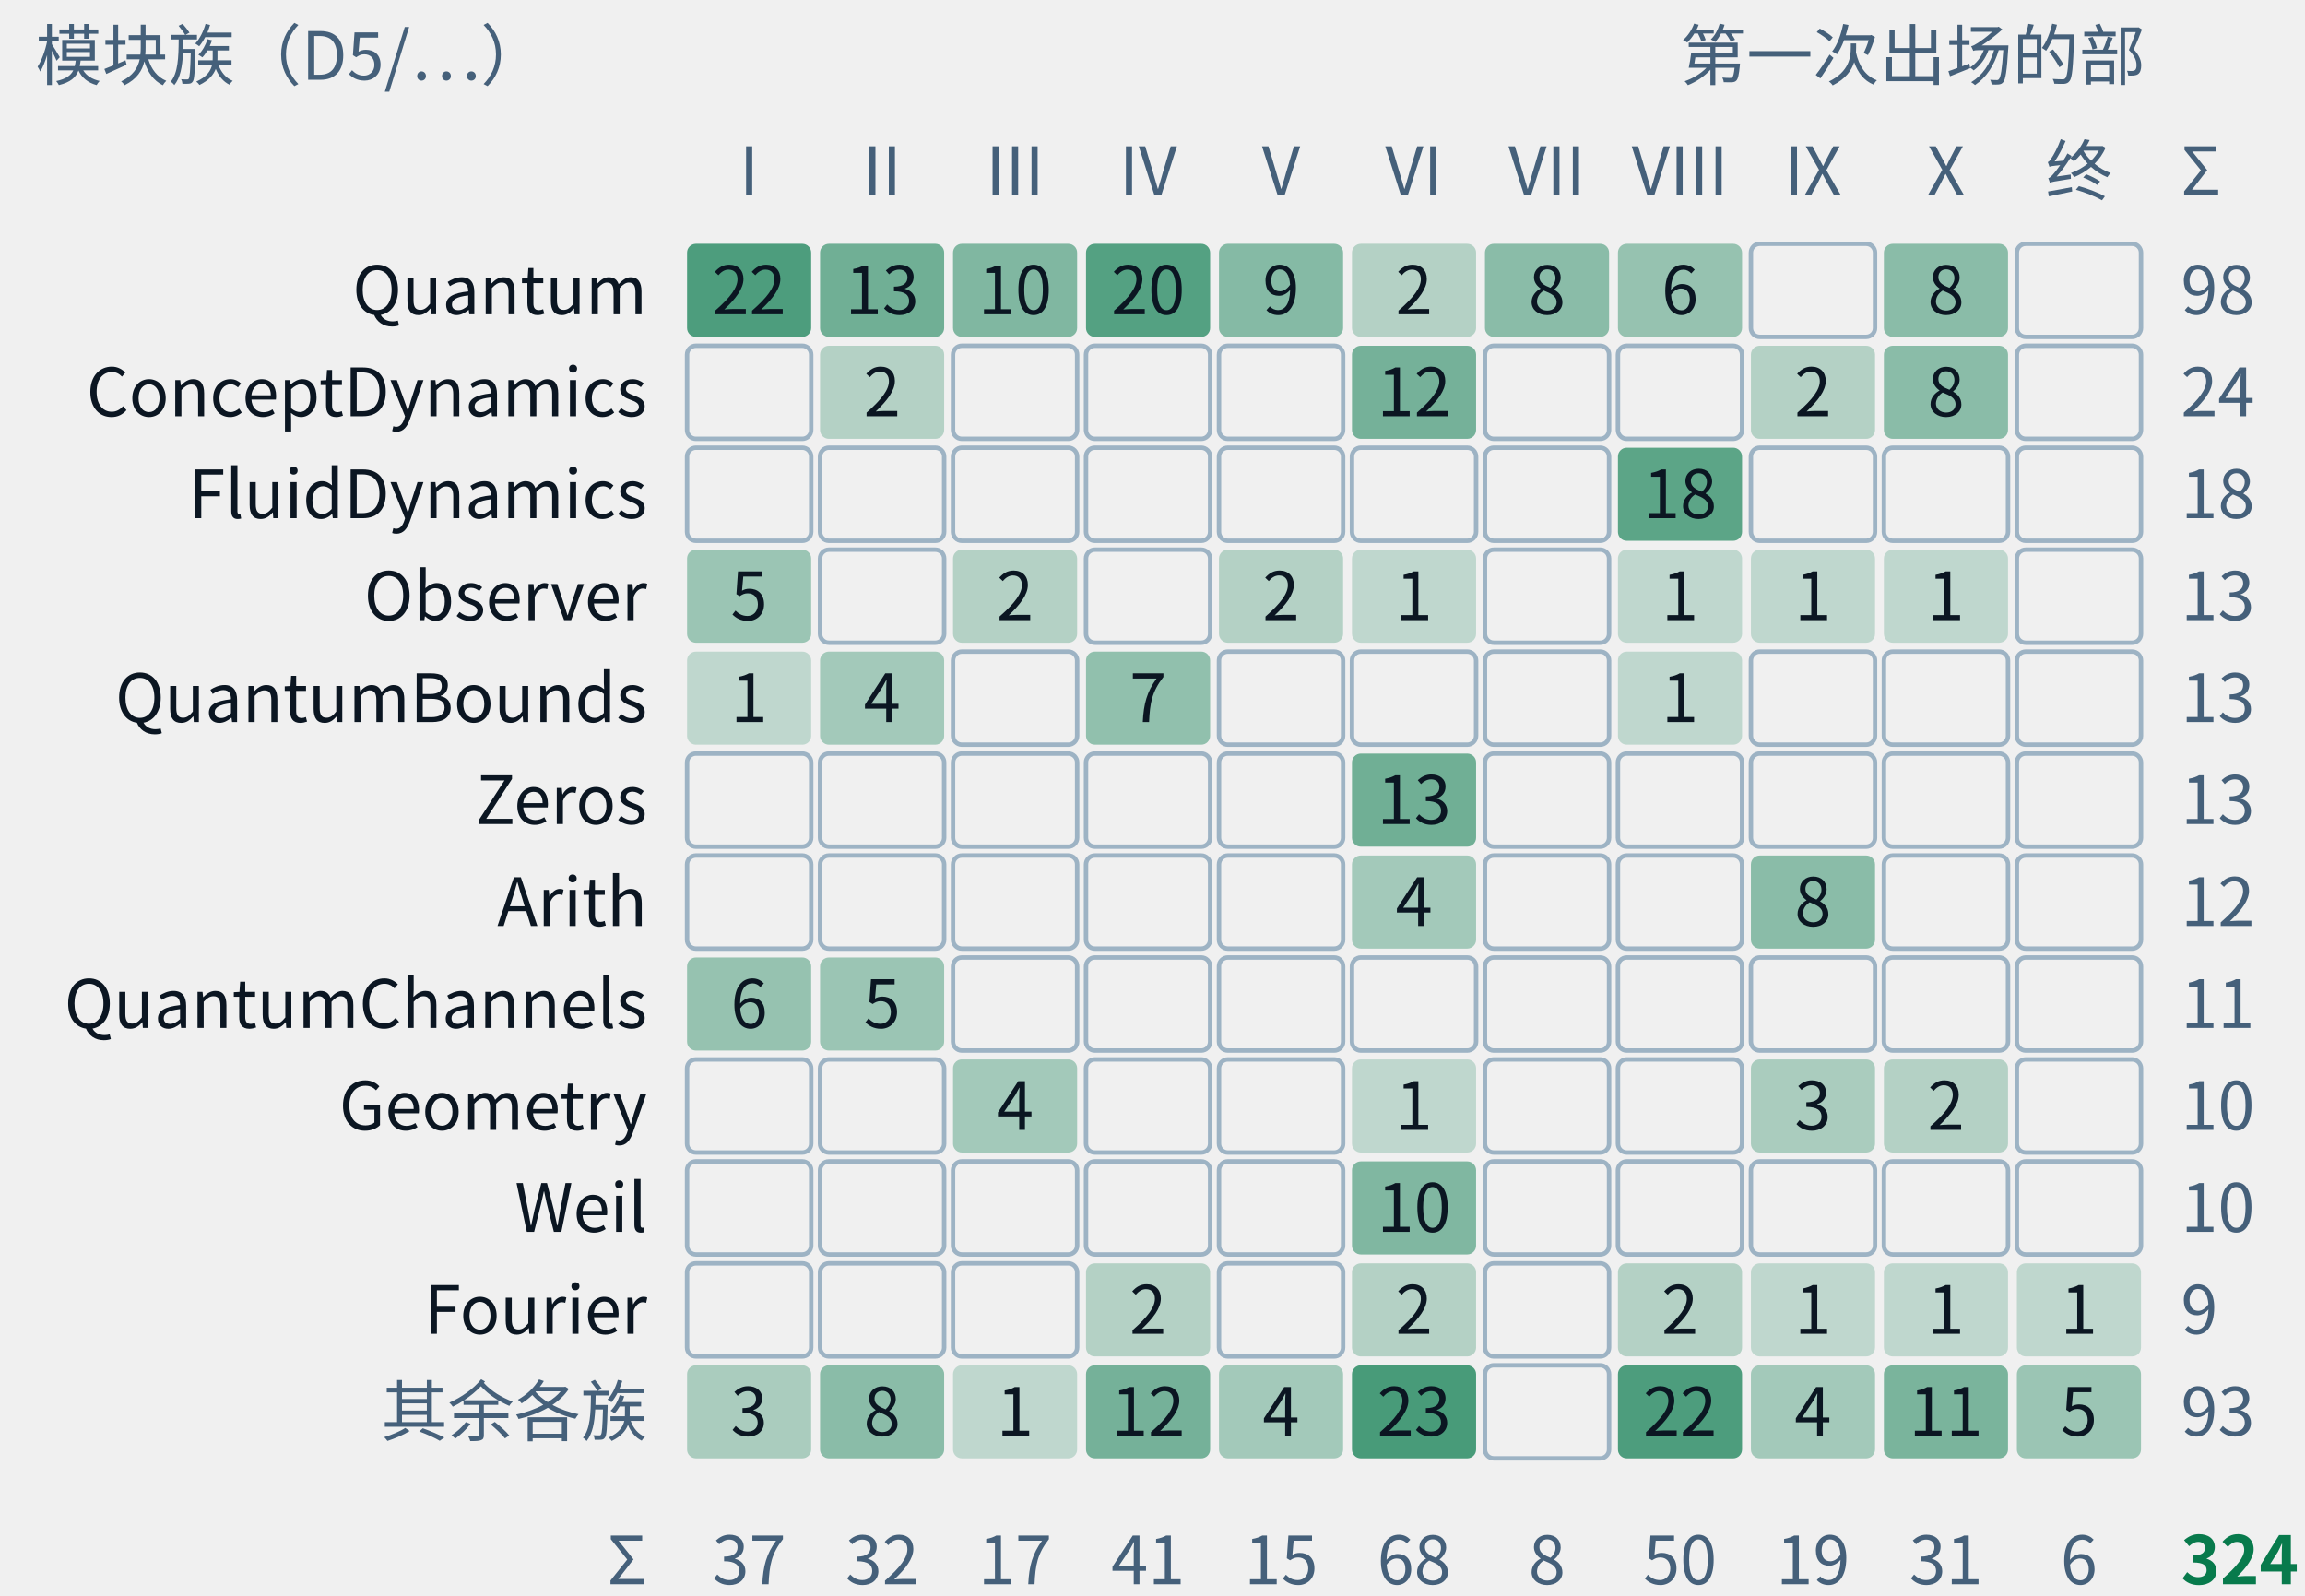
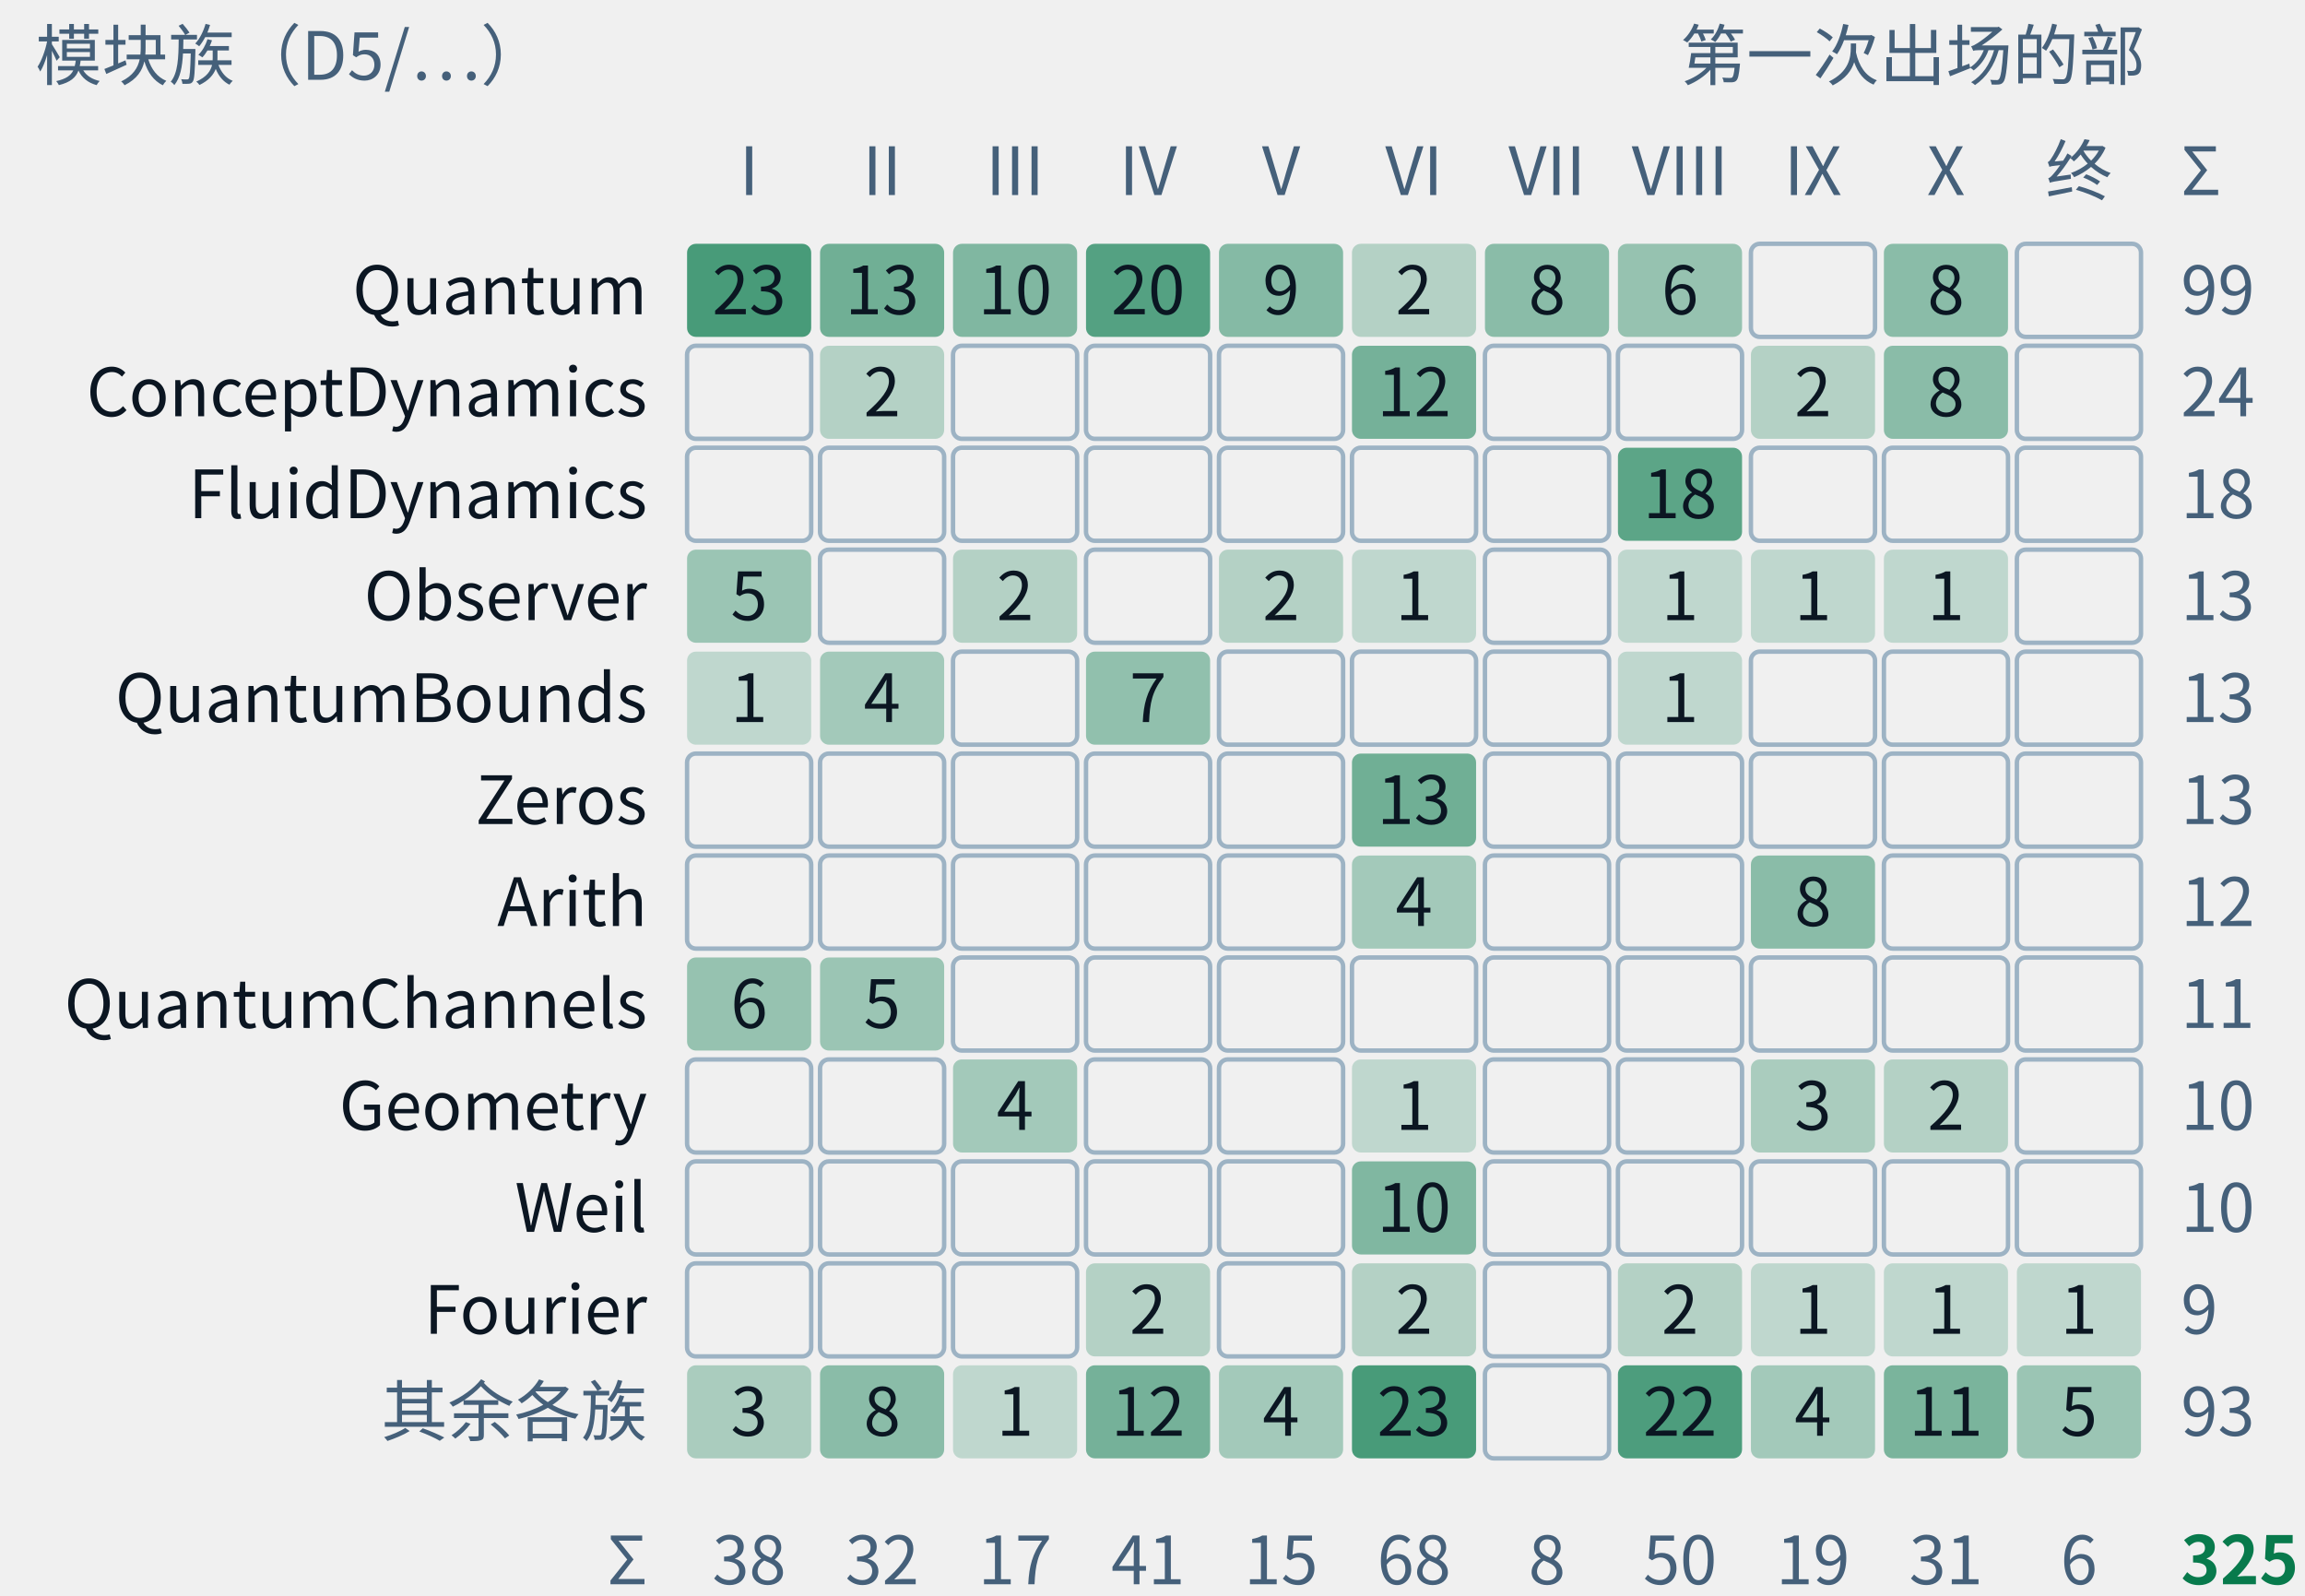
- <svg xmlns="http://www.w3.org/2000/svg" class="tr-fig" data-tr-fig="appc-modules-by-part" data-lang="zh" viewBox="0 0 520 360" width="520" height="360" font-family="'Noto Sans SC', 'Noto Sans CJK SC', 'Source Sans 3', 'PingFang SC', 'Microsoft YaHei', system-ui, sans-serif" role="img" aria-label="模块族与首次出场的部的计数格。行是 Quantum、ConceptDynamics、FluidDynamics、Observer、QuantumBounds、Zeros、Arith、QuantumChannels、Geometry、Weil、Fourier 与其余各族；列是第一至第十部与终章、附录。每格数字为条数，空格为零，合计 324 条。图不表示证明依赖。">
+ <svg xmlns="http://www.w3.org/2000/svg" class="tr-fig" data-tr-fig="appc-modules-by-part" data-lang="zh" viewBox="0 0 520 360" width="520" height="360" font-family="'Noto Sans SC', 'Noto Sans CJK SC', 'Source Sans 3', 'PingFang SC', 'Microsoft YaHei', system-ui, sans-serif" role="img" aria-label="模块族与首次出场的部的计数格。行是 Quantum、ConceptDynamics、FluidDynamics、Observer、QuantumBounds、Zeros、Arith、QuantumChannels、Geometry、Weil、Fourier 与其余各族；列是第一至第十部与终章、附录。每格数字为条数，空格为零，合计 325 条。图不表示证明依赖。">
  <style>.ts-ink{stroke:#0b1622}.tf-ink{fill:#0b1622}.ts-dim{stroke:#45607a}.tf-dim{fill:#45607a}.ts-faint{stroke:#9db3c4}.tf-faint{fill:#9db3c4}.ts-edge{stroke:#b9d0dd}.tf-edge{fill:#b9d0dd}.ts-hot{stroke:#5f9bb5}.tf-hot{fill:#5f9bb5}.ts-bg{stroke:#ffffff}.tf-bg{fill:#ffffff}.ts-panel{stroke:#eef5f9}.tf-panel{fill:#eef5f9}.ts-sheet{stroke:#f7fbfd}.tf-sheet{fill:#f7fbfd}.ts-cyan{stroke:#007c8a}.tf-cyan{fill:#007c8a}.ts-magenta{stroke:#b0128f}.tf-magenta{fill:#b0128f}.ts-amber{stroke:#946200}.tf-amber{fill:#946200}.ts-violet{stroke:#5a45c8}.tf-violet{fill:#5a45c8}.ts-ok{stroke:#087a4c}.tf-ok{fill:#087a4c}.ts-warn{stroke:#c21f3a}.tf-warn{fill:#c21f3a}.ts-blue{stroke:#1d5fd0}.tf-blue{fill:#1d5fd0}.ts-orange{stroke:#b85410}.tf-orange{fill:#b85410}.ts-sigma{stroke:#28405a}.tf-sigma{fill:#28405a}@media (prefers-color-scheme:dark){.ts-ink{stroke:#d4efff}.tf-ink{fill:#d4efff}.ts-dim{stroke:#6f8ea5}.tf-dim{fill:#6f8ea5}.ts-faint{stroke:#34506a}.tf-faint{fill:#34506a}.ts-edge{stroke:#143049}.tf-edge{fill:#143049}.ts-hot{stroke:#1f5d7c}.tf-hot{fill:#1f5d7c}.ts-bg{stroke:#03060c}.tf-bg{fill:#03060c}.ts-panel{stroke:#07101b}.tf-panel{fill:#07101b}.ts-sheet{stroke:#050c16}.tf-sheet{fill:#050c16}.ts-cyan{stroke:#19f0ff}.tf-cyan{fill:#19f0ff}.ts-magenta{stroke:#ff2fd0}.tf-magenta{fill:#ff2fd0}.ts-amber{stroke:#ffc83d}.tf-amber{fill:#ffc83d}.ts-violet{stroke:#9d8cff}.tf-violet{fill:#9d8cff}.ts-ok{stroke:#46ffb2}.tf-ok{fill:#46ffb2}.ts-warn{stroke:#ff5064}.tf-warn{fill:#ff5064}.ts-blue{stroke:#2a7bff}.tf-blue{fill:#2a7bff}.ts-orange{stroke:#ff8a3c}.tf-orange{fill:#ff8a3c}.ts-sigma{stroke:#cfe3ff}.tf-sigma{fill:#cfe3ff}}</style>
  <text class="tf-dim" x="8" y="18" font-size="15">模块族（D5/…）</text>
  <text class="tf-dim" x="484" y="18" font-size="15" text-anchor="end">第一次出场的部</text>
  <text class="tf-dim" x="169" y="44" font-size="15" text-anchor="middle">I</text>
  <text class="tf-dim" x="199" y="44" font-size="15" text-anchor="middle">II</text>
  <text class="tf-dim" x="229" y="44" font-size="15" text-anchor="middle">III</text>
  <text class="tf-dim" x="259" y="44" font-size="15" text-anchor="middle">IV</text>
  <text class="tf-dim" x="289" y="44" font-size="15" text-anchor="middle">V</text>
  <text class="tf-dim" x="319" y="44" font-size="15" text-anchor="middle">VI</text>
  <text class="tf-dim" x="349" y="44" font-size="15" text-anchor="middle">VII</text>
  <text class="tf-dim" x="379" y="44" font-size="15" text-anchor="middle">VIII</text>
  <text class="tf-dim" x="409" y="44" font-size="15" text-anchor="middle">IX</text>
  <text class="tf-dim" x="439" y="44" font-size="15" text-anchor="middle">X</text>
  <text class="tf-dim" x="469" y="44" font-size="15" text-anchor="middle">终</text>
  <text class="tf-ink" x="146" y="70.9" font-size="15" text-anchor="end">Quantum</text>
-   <rect x="155" y="55" width="28" height="21" rx="2" class="tf-ok" fill-opacity="0.7" />
-   <text class="tf-ink" x="169" y="70.9" font-size="15" text-anchor="middle">22</text>
+   <rect x="155" y="55" width="28" height="21" rx="2" class="tf-ok" fill-opacity="0.72" />
+   <text class="tf-ink" x="169" y="70.9" font-size="15" text-anchor="middle">23</text>
  <rect x="185" y="55" width="28" height="21" rx="2" class="tf-ok" fill-opacity="0.55" />
  <text class="tf-ink" x="199" y="70.9" font-size="15" text-anchor="middle">13</text>
  <rect x="215" y="55" width="28" height="21" rx="2" class="tf-ok" fill-opacity="0.48" />
  <text class="tf-ink" x="229" y="70.9" font-size="15" text-anchor="middle">10</text>
  <rect x="245" y="55" width="28" height="21" rx="2" class="tf-ok" fill-opacity="0.67" />
  <text class="tf-ink" x="259" y="70.9" font-size="15" text-anchor="middle">20</text>
  <rect x="275" y="55" width="28" height="21" rx="2" class="tf-ok" fill-opacity="0.46" />
  <text class="tf-ink" x="289" y="70.9" font-size="15" text-anchor="middle">9</text>
  <rect x="305" y="55" width="28" height="21" rx="2" class="tf-ok" fill-opacity="0.26" />
  <text class="tf-ink" x="319" y="70.9" font-size="15" text-anchor="middle">2</text>
  <rect x="335" y="55" width="28" height="21" rx="2" class="tf-ok" fill-opacity="0.44" />
  <text class="tf-ink" x="349" y="70.9" font-size="15" text-anchor="middle">8</text>
  <rect x="365" y="55" width="28" height="21" rx="2" class="tf-ok" fill-opacity="0.39" />
  <text class="tf-ink" x="379" y="70.9" font-size="15" text-anchor="middle">6</text>
  <rect x="395" y="55" width="28" height="21" rx="2" class="ts-faint" stroke-width="1" fill="none" />
  <rect x="425" y="55" width="28" height="21" rx="2" class="tf-ok" fill-opacity="0.44" />
  <text class="tf-ink" x="439" y="70.9" font-size="15" text-anchor="middle">8</text>
  <rect x="455" y="55" width="28" height="21" rx="2" class="ts-faint" stroke-width="1" fill="none" />
-   <text class="tf-dim" x="492" y="70.9" font-size="15">98</text>
+   <text class="tf-dim" x="492" y="70.9" font-size="15">99</text>
  <text class="tf-ink" x="146" y="93.9" font-size="15" text-anchor="end">ConceptDynamics</text>
  <rect x="155" y="78" width="28" height="21" rx="2" class="ts-faint" stroke-width="1" fill="none" />
  <rect x="185" y="78" width="28" height="21" rx="2" class="tf-ok" fill-opacity="0.26" />
  <text class="tf-ink" x="199" y="93.9" font-size="15" text-anchor="middle">2</text>
  <rect x="215" y="78" width="28" height="21" rx="2" class="ts-faint" stroke-width="1" fill="none" />
  <rect x="245" y="78" width="28" height="21" rx="2" class="ts-faint" stroke-width="1" fill="none" />
  <rect x="275" y="78" width="28" height="21" rx="2" class="ts-faint" stroke-width="1" fill="none" />
  <rect x="305" y="78" width="28" height="21" rx="2" class="tf-ok" fill-opacity="0.53" />
  <text class="tf-ink" x="319" y="93.9" font-size="15" text-anchor="middle">12</text>
  <rect x="335" y="78" width="28" height="21" rx="2" class="ts-faint" stroke-width="1" fill="none" />
  <rect x="365" y="78" width="28" height="21" rx="2" class="ts-faint" stroke-width="1" fill="none" />
  <rect x="395" y="78" width="28" height="21" rx="2" class="tf-ok" fill-opacity="0.26" />
  <text class="tf-ink" x="409" y="93.9" font-size="15" text-anchor="middle">2</text>
  <rect x="425" y="78" width="28" height="21" rx="2" class="tf-ok" fill-opacity="0.44" />
  <text class="tf-ink" x="439" y="93.9" font-size="15" text-anchor="middle">8</text>
  <rect x="455" y="78" width="28" height="21" rx="2" class="ts-faint" stroke-width="1" fill="none" />
  <text class="tf-dim" x="492" y="93.9" font-size="15">24</text>
  <text class="tf-ink" x="146" y="116.9" font-size="15" text-anchor="end">FluidDynamics</text>
  <rect x="155" y="101" width="28" height="21" rx="2" class="ts-faint" stroke-width="1" fill="none" />
  <rect x="185" y="101" width="28" height="21" rx="2" class="ts-faint" stroke-width="1" fill="none" />
  <rect x="215" y="101" width="28" height="21" rx="2" class="ts-faint" stroke-width="1" fill="none" />
  <rect x="245" y="101" width="28" height="21" rx="2" class="ts-faint" stroke-width="1" fill="none" />
  <rect x="275" y="101" width="28" height="21" rx="2" class="ts-faint" stroke-width="1" fill="none" />
  <rect x="305" y="101" width="28" height="21" rx="2" class="ts-faint" stroke-width="1" fill="none" />
  <rect x="335" y="101" width="28" height="21" rx="2" class="ts-faint" stroke-width="1" fill="none" />
  <rect x="365" y="101" width="28" height="21" rx="2" class="tf-ok" fill-opacity="0.64" />
  <text class="tf-ink" x="379" y="116.9" font-size="15" text-anchor="middle">18</text>
  <rect x="395" y="101" width="28" height="21" rx="2" class="ts-faint" stroke-width="1" fill="none" />
  <rect x="425" y="101" width="28" height="21" rx="2" class="ts-faint" stroke-width="1" fill="none" />
  <rect x="455" y="101" width="28" height="21" rx="2" class="ts-faint" stroke-width="1" fill="none" />
  <text class="tf-dim" x="492" y="116.9" font-size="15">18</text>
  <text class="tf-ink" x="146" y="139.9" font-size="15" text-anchor="end">Observer</text>
  <rect x="155" y="124" width="28" height="21" rx="2" class="tf-ok" fill-opacity="0.36" />
  <text class="tf-ink" x="169" y="139.9" font-size="15" text-anchor="middle">5</text>
  <rect x="185" y="124" width="28" height="21" rx="2" class="ts-faint" stroke-width="1" fill="none" />
  <rect x="215" y="124" width="28" height="21" rx="2" class="tf-ok" fill-opacity="0.26" />
  <text class="tf-ink" x="229" y="139.9" font-size="15" text-anchor="middle">2</text>
  <rect x="245" y="124" width="28" height="21" rx="2" class="ts-faint" stroke-width="1" fill="none" />
  <rect x="275" y="124" width="28" height="21" rx="2" class="tf-ok" fill-opacity="0.26" />
  <text class="tf-ink" x="289" y="139.9" font-size="15" text-anchor="middle">2</text>
  <rect x="305" y="124" width="28" height="21" rx="2" class="tf-ok" fill-opacity="0.21" />
  <text class="tf-ink" x="319" y="139.9" font-size="15" text-anchor="middle">1</text>
  <rect x="335" y="124" width="28" height="21" rx="2" class="ts-faint" stroke-width="1" fill="none" />
  <rect x="365" y="124" width="28" height="21" rx="2" class="tf-ok" fill-opacity="0.21" />
  <text class="tf-ink" x="379" y="139.9" font-size="15" text-anchor="middle">1</text>
  <rect x="395" y="124" width="28" height="21" rx="2" class="tf-ok" fill-opacity="0.21" />
  <text class="tf-ink" x="409" y="139.9" font-size="15" text-anchor="middle">1</text>
  <rect x="425" y="124" width="28" height="21" rx="2" class="tf-ok" fill-opacity="0.21" />
  <text class="tf-ink" x="439" y="139.9" font-size="15" text-anchor="middle">1</text>
  <rect x="455" y="124" width="28" height="21" rx="2" class="ts-faint" stroke-width="1" fill="none" />
  <text class="tf-dim" x="492" y="139.9" font-size="15">13</text>
  <text class="tf-ink" x="146" y="162.9" font-size="15" text-anchor="end">QuantumBounds</text>
  <rect x="155" y="147" width="28" height="21" rx="2" class="tf-ok" fill-opacity="0.21" />
  <text class="tf-ink" x="169" y="162.9" font-size="15" text-anchor="middle">1</text>
  <rect x="185" y="147" width="28" height="21" rx="2" class="tf-ok" fill-opacity="0.33" />
  <text class="tf-ink" x="199" y="162.9" font-size="15" text-anchor="middle">4</text>
  <rect x="215" y="147" width="28" height="21" rx="2" class="ts-faint" stroke-width="1" fill="none" />
  <rect x="245" y="147" width="28" height="21" rx="2" class="tf-ok" fill-opacity="0.41" />
  <text class="tf-ink" x="259" y="162.9" font-size="15" text-anchor="middle">7</text>
  <rect x="275" y="147" width="28" height="21" rx="2" class="ts-faint" stroke-width="1" fill="none" />
  <rect x="305" y="147" width="28" height="21" rx="2" class="ts-faint" stroke-width="1" fill="none" />
  <rect x="335" y="147" width="28" height="21" rx="2" class="ts-faint" stroke-width="1" fill="none" />
  <rect x="365" y="147" width="28" height="21" rx="2" class="tf-ok" fill-opacity="0.21" />
  <text class="tf-ink" x="379" y="162.9" font-size="15" text-anchor="middle">1</text>
  <rect x="395" y="147" width="28" height="21" rx="2" class="ts-faint" stroke-width="1" fill="none" />
  <rect x="425" y="147" width="28" height="21" rx="2" class="ts-faint" stroke-width="1" fill="none" />
  <rect x="455" y="147" width="28" height="21" rx="2" class="ts-faint" stroke-width="1" fill="none" />
  <text class="tf-dim" x="492" y="162.9" font-size="15">13</text>
  <text class="tf-ink" x="146" y="185.9" font-size="15" text-anchor="end">Zeros</text>
  <rect x="155" y="170" width="28" height="21" rx="2" class="ts-faint" stroke-width="1" fill="none" />
  <rect x="185" y="170" width="28" height="21" rx="2" class="ts-faint" stroke-width="1" fill="none" />
  <rect x="215" y="170" width="28" height="21" rx="2" class="ts-faint" stroke-width="1" fill="none" />
  <rect x="245" y="170" width="28" height="21" rx="2" class="ts-faint" stroke-width="1" fill="none" />
  <rect x="275" y="170" width="28" height="21" rx="2" class="ts-faint" stroke-width="1" fill="none" />
  <rect x="305" y="170" width="28" height="21" rx="2" class="tf-ok" fill-opacity="0.55" />
  <text class="tf-ink" x="319" y="185.9" font-size="15" text-anchor="middle">13</text>
  <rect x="335" y="170" width="28" height="21" rx="2" class="ts-faint" stroke-width="1" fill="none" />
  <rect x="365" y="170" width="28" height="21" rx="2" class="ts-faint" stroke-width="1" fill="none" />
  <rect x="395" y="170" width="28" height="21" rx="2" class="ts-faint" stroke-width="1" fill="none" />
  <rect x="425" y="170" width="28" height="21" rx="2" class="ts-faint" stroke-width="1" fill="none" />
  <rect x="455" y="170" width="28" height="21" rx="2" class="ts-faint" stroke-width="1" fill="none" />
  <text class="tf-dim" x="492" y="185.9" font-size="15">13</text>
  <text class="tf-ink" x="146" y="208.9" font-size="15" text-anchor="end">Arith</text>
  <rect x="155" y="193" width="28" height="21" rx="2" class="ts-faint" stroke-width="1" fill="none" />
  <rect x="185" y="193" width="28" height="21" rx="2" class="ts-faint" stroke-width="1" fill="none" />
  <rect x="215" y="193" width="28" height="21" rx="2" class="ts-faint" stroke-width="1" fill="none" />
  <rect x="245" y="193" width="28" height="21" rx="2" class="ts-faint" stroke-width="1" fill="none" />
  <rect x="275" y="193" width="28" height="21" rx="2" class="ts-faint" stroke-width="1" fill="none" />
  <rect x="305" y="193" width="28" height="21" rx="2" class="tf-ok" fill-opacity="0.33" />
  <text class="tf-ink" x="319" y="208.9" font-size="15" text-anchor="middle">4</text>
  <rect x="335" y="193" width="28" height="21" rx="2" class="ts-faint" stroke-width="1" fill="none" />
  <rect x="365" y="193" width="28" height="21" rx="2" class="ts-faint" stroke-width="1" fill="none" />
  <rect x="395" y="193" width="28" height="21" rx="2" class="tf-ok" fill-opacity="0.44" />
  <text class="tf-ink" x="409" y="208.9" font-size="15" text-anchor="middle">8</text>
  <rect x="425" y="193" width="28" height="21" rx="2" class="ts-faint" stroke-width="1" fill="none" />
  <rect x="455" y="193" width="28" height="21" rx="2" class="ts-faint" stroke-width="1" fill="none" />
  <text class="tf-dim" x="492" y="208.9" font-size="15">12</text>
  <text class="tf-ink" x="146" y="231.9" font-size="15" text-anchor="end">QuantumChannels</text>
  <rect x="155" y="216" width="28" height="21" rx="2" class="tf-ok" fill-opacity="0.39" />
  <text class="tf-ink" x="169" y="231.9" font-size="15" text-anchor="middle">6</text>
  <rect x="185" y="216" width="28" height="21" rx="2" class="tf-ok" fill-opacity="0.36" />
  <text class="tf-ink" x="199" y="231.9" font-size="15" text-anchor="middle">5</text>
  <rect x="215" y="216" width="28" height="21" rx="2" class="ts-faint" stroke-width="1" fill="none" />
  <rect x="245" y="216" width="28" height="21" rx="2" class="ts-faint" stroke-width="1" fill="none" />
  <rect x="275" y="216" width="28" height="21" rx="2" class="ts-faint" stroke-width="1" fill="none" />
  <rect x="305" y="216" width="28" height="21" rx="2" class="ts-faint" stroke-width="1" fill="none" />
  <rect x="335" y="216" width="28" height="21" rx="2" class="ts-faint" stroke-width="1" fill="none" />
  <rect x="365" y="216" width="28" height="21" rx="2" class="ts-faint" stroke-width="1" fill="none" />
  <rect x="395" y="216" width="28" height="21" rx="2" class="ts-faint" stroke-width="1" fill="none" />
  <rect x="425" y="216" width="28" height="21" rx="2" class="ts-faint" stroke-width="1" fill="none" />
  <rect x="455" y="216" width="28" height="21" rx="2" class="ts-faint" stroke-width="1" fill="none" />
  <text class="tf-dim" x="492" y="231.9" font-size="15">11</text>
  <text class="tf-ink" x="146" y="254.9" font-size="15" text-anchor="end">Geometry</text>
  <rect x="155" y="239" width="28" height="21" rx="2" class="ts-faint" stroke-width="1" fill="none" />
  <rect x="185" y="239" width="28" height="21" rx="2" class="ts-faint" stroke-width="1" fill="none" />
  <rect x="215" y="239" width="28" height="21" rx="2" class="tf-ok" fill-opacity="0.33" />
  <text class="tf-ink" x="229" y="254.9" font-size="15" text-anchor="middle">4</text>
  <rect x="245" y="239" width="28" height="21" rx="2" class="ts-faint" stroke-width="1" fill="none" />
  <rect x="275" y="239" width="28" height="21" rx="2" class="ts-faint" stroke-width="1" fill="none" />
  <rect x="305" y="239" width="28" height="21" rx="2" class="tf-ok" fill-opacity="0.21" />
  <text class="tf-ink" x="319" y="254.9" font-size="15" text-anchor="middle">1</text>
  <rect x="335" y="239" width="28" height="21" rx="2" class="ts-faint" stroke-width="1" fill="none" />
  <rect x="365" y="239" width="28" height="21" rx="2" class="ts-faint" stroke-width="1" fill="none" />
  <rect x="395" y="239" width="28" height="21" rx="2" class="tf-ok" fill-opacity="0.3" />
  <text class="tf-ink" x="409" y="254.9" font-size="15" text-anchor="middle">3</text>
  <rect x="425" y="239" width="28" height="21" rx="2" class="tf-ok" fill-opacity="0.26" />
  <text class="tf-ink" x="439" y="254.9" font-size="15" text-anchor="middle">2</text>
  <rect x="455" y="239" width="28" height="21" rx="2" class="ts-faint" stroke-width="1" fill="none" />
  <text class="tf-dim" x="492" y="254.9" font-size="15">10</text>
  <text class="tf-ink" x="146" y="277.9" font-size="15" text-anchor="end">Weil</text>
  <rect x="155" y="262" width="28" height="21" rx="2" class="ts-faint" stroke-width="1" fill="none" />
  <rect x="185" y="262" width="28" height="21" rx="2" class="ts-faint" stroke-width="1" fill="none" />
  <rect x="215" y="262" width="28" height="21" rx="2" class="ts-faint" stroke-width="1" fill="none" />
  <rect x="245" y="262" width="28" height="21" rx="2" class="ts-faint" stroke-width="1" fill="none" />
  <rect x="275" y="262" width="28" height="21" rx="2" class="ts-faint" stroke-width="1" fill="none" />
  <rect x="305" y="262" width="28" height="21" rx="2" class="tf-ok" fill-opacity="0.48" />
  <text class="tf-ink" x="319" y="277.9" font-size="15" text-anchor="middle">10</text>
  <rect x="335" y="262" width="28" height="21" rx="2" class="ts-faint" stroke-width="1" fill="none" />
  <rect x="365" y="262" width="28" height="21" rx="2" class="ts-faint" stroke-width="1" fill="none" />
  <rect x="395" y="262" width="28" height="21" rx="2" class="ts-faint" stroke-width="1" fill="none" />
  <rect x="425" y="262" width="28" height="21" rx="2" class="ts-faint" stroke-width="1" fill="none" />
  <rect x="455" y="262" width="28" height="21" rx="2" class="ts-faint" stroke-width="1" fill="none" />
  <text class="tf-dim" x="492" y="277.9" font-size="15">10</text>
  <text class="tf-ink" x="146" y="300.9" font-size="15" text-anchor="end">Fourier</text>
  <rect x="155" y="285" width="28" height="21" rx="2" class="ts-faint" stroke-width="1" fill="none" />
  <rect x="185" y="285" width="28" height="21" rx="2" class="ts-faint" stroke-width="1" fill="none" />
  <rect x="215" y="285" width="28" height="21" rx="2" class="ts-faint" stroke-width="1" fill="none" />
  <rect x="245" y="285" width="28" height="21" rx="2" class="tf-ok" fill-opacity="0.26" />
  <text class="tf-ink" x="259" y="300.9" font-size="15" text-anchor="middle">2</text>
  <rect x="275" y="285" width="28" height="21" rx="2" class="ts-faint" stroke-width="1" fill="none" />
  <rect x="305" y="285" width="28" height="21" rx="2" class="tf-ok" fill-opacity="0.26" />
  <text class="tf-ink" x="319" y="300.9" font-size="15" text-anchor="middle">2</text>
  <rect x="335" y="285" width="28" height="21" rx="2" class="ts-faint" stroke-width="1" fill="none" />
  <rect x="365" y="285" width="28" height="21" rx="2" class="tf-ok" fill-opacity="0.26" />
  <text class="tf-ink" x="379" y="300.9" font-size="15" text-anchor="middle">2</text>
  <rect x="395" y="285" width="28" height="21" rx="2" class="tf-ok" fill-opacity="0.21" />
  <text class="tf-ink" x="409" y="300.9" font-size="15" text-anchor="middle">1</text>
  <rect x="425" y="285" width="28" height="21" rx="2" class="tf-ok" fill-opacity="0.21" />
  <text class="tf-ink" x="439" y="300.9" font-size="15" text-anchor="middle">1</text>
  <rect x="455" y="285" width="28" height="21" rx="2" class="tf-ok" fill-opacity="0.21" />
  <text class="tf-ink" x="469" y="300.9" font-size="15" text-anchor="middle">1</text>
  <text class="tf-dim" x="492" y="300.9" font-size="15">9</text>
  <text class="tf-dim" x="146" y="323.9" font-size="15" text-anchor="end">其余各族</text>
  <rect x="155" y="308" width="28" height="21" rx="2" class="tf-ok" fill-opacity="0.3" />
  <text class="tf-ink" x="169" y="323.9" font-size="15" text-anchor="middle">3</text>
  <rect x="185" y="308" width="28" height="21" rx="2" class="tf-ok" fill-opacity="0.44" />
  <text class="tf-ink" x="199" y="323.9" font-size="15" text-anchor="middle">8</text>
  <rect x="215" y="308" width="28" height="21" rx="2" class="tf-ok" fill-opacity="0.21" />
  <text class="tf-ink" x="229" y="323.9" font-size="15" text-anchor="middle">1</text>
  <rect x="245" y="308" width="28" height="21" rx="2" class="tf-ok" fill-opacity="0.53" />
  <text class="tf-ink" x="259" y="323.9" font-size="15" text-anchor="middle">12</text>
  <rect x="275" y="308" width="28" height="21" rx="2" class="tf-ok" fill-opacity="0.33" />
  <text class="tf-ink" x="289" y="323.9" font-size="15" text-anchor="middle">4</text>
  <rect x="305" y="308" width="28" height="21" rx="2" class="tf-ok" fill-opacity="0.72" />
  <text class="tf-ink" x="319" y="323.9" font-size="15" text-anchor="middle">23</text>
  <rect x="335" y="308" width="28" height="21" rx="2" class="ts-faint" stroke-width="1" fill="none" />
  <rect x="365" y="308" width="28" height="21" rx="2" class="tf-ok" fill-opacity="0.7" />
  <text class="tf-ink" x="379" y="323.9" font-size="15" text-anchor="middle">22</text>
  <rect x="395" y="308" width="28" height="21" rx="2" class="tf-ok" fill-opacity="0.33" />
  <text class="tf-ink" x="409" y="323.9" font-size="15" text-anchor="middle">4</text>
  <rect x="425" y="308" width="28" height="21" rx="2" class="tf-ok" fill-opacity="0.51" />
  <text class="tf-ink" x="439" y="323.9" font-size="15" text-anchor="middle">11</text>
  <rect x="455" y="308" width="28" height="21" rx="2" class="tf-ok" fill-opacity="0.36" />
  <text class="tf-ink" x="469" y="323.9" font-size="15" text-anchor="middle">5</text>
  <text class="tf-dim" x="492" y="323.9" font-size="15">93</text>
  <text class="tf-dim" x="492" y="44" font-size="15">Σ</text>
  <text class="tf-dim" x="146" y="357.4" font-size="15" text-anchor="end">Σ</text>
-   <text class="tf-dim" x="169" y="357.4" font-size="15" text-anchor="middle">37</text>
+   <text class="tf-dim" x="169" y="357.4" font-size="15" text-anchor="middle">38</text>
  <text class="tf-dim" x="199" y="357.4" font-size="15" text-anchor="middle">32</text>
  <text class="tf-dim" x="229" y="357.4" font-size="15" text-anchor="middle">17</text>
  <text class="tf-dim" x="259" y="357.4" font-size="15" text-anchor="middle">41</text>
  <text class="tf-dim" x="289" y="357.4" font-size="15" text-anchor="middle">15</text>
  <text class="tf-dim" x="319" y="357.4" font-size="15" text-anchor="middle">68</text>
  <text class="tf-dim" x="349" y="357.4" font-size="15" text-anchor="middle">8</text>
  <text class="tf-dim" x="379" y="357.4" font-size="15" text-anchor="middle">50</text>
  <text class="tf-dim" x="409" y="357.4" font-size="15" text-anchor="middle">19</text>
  <text class="tf-dim" x="439" y="357.4" font-size="15" text-anchor="middle">31</text>
  <text class="tf-dim" x="469" y="357.4" font-size="15" text-anchor="middle">6</text>
-   <text class="tf-ok" x="492" y="357.4" font-size="15" font-weight="600">324</text>
+   <text class="tf-ok" x="492" y="357.4" font-size="15" font-weight="600">325</text>
</svg>
